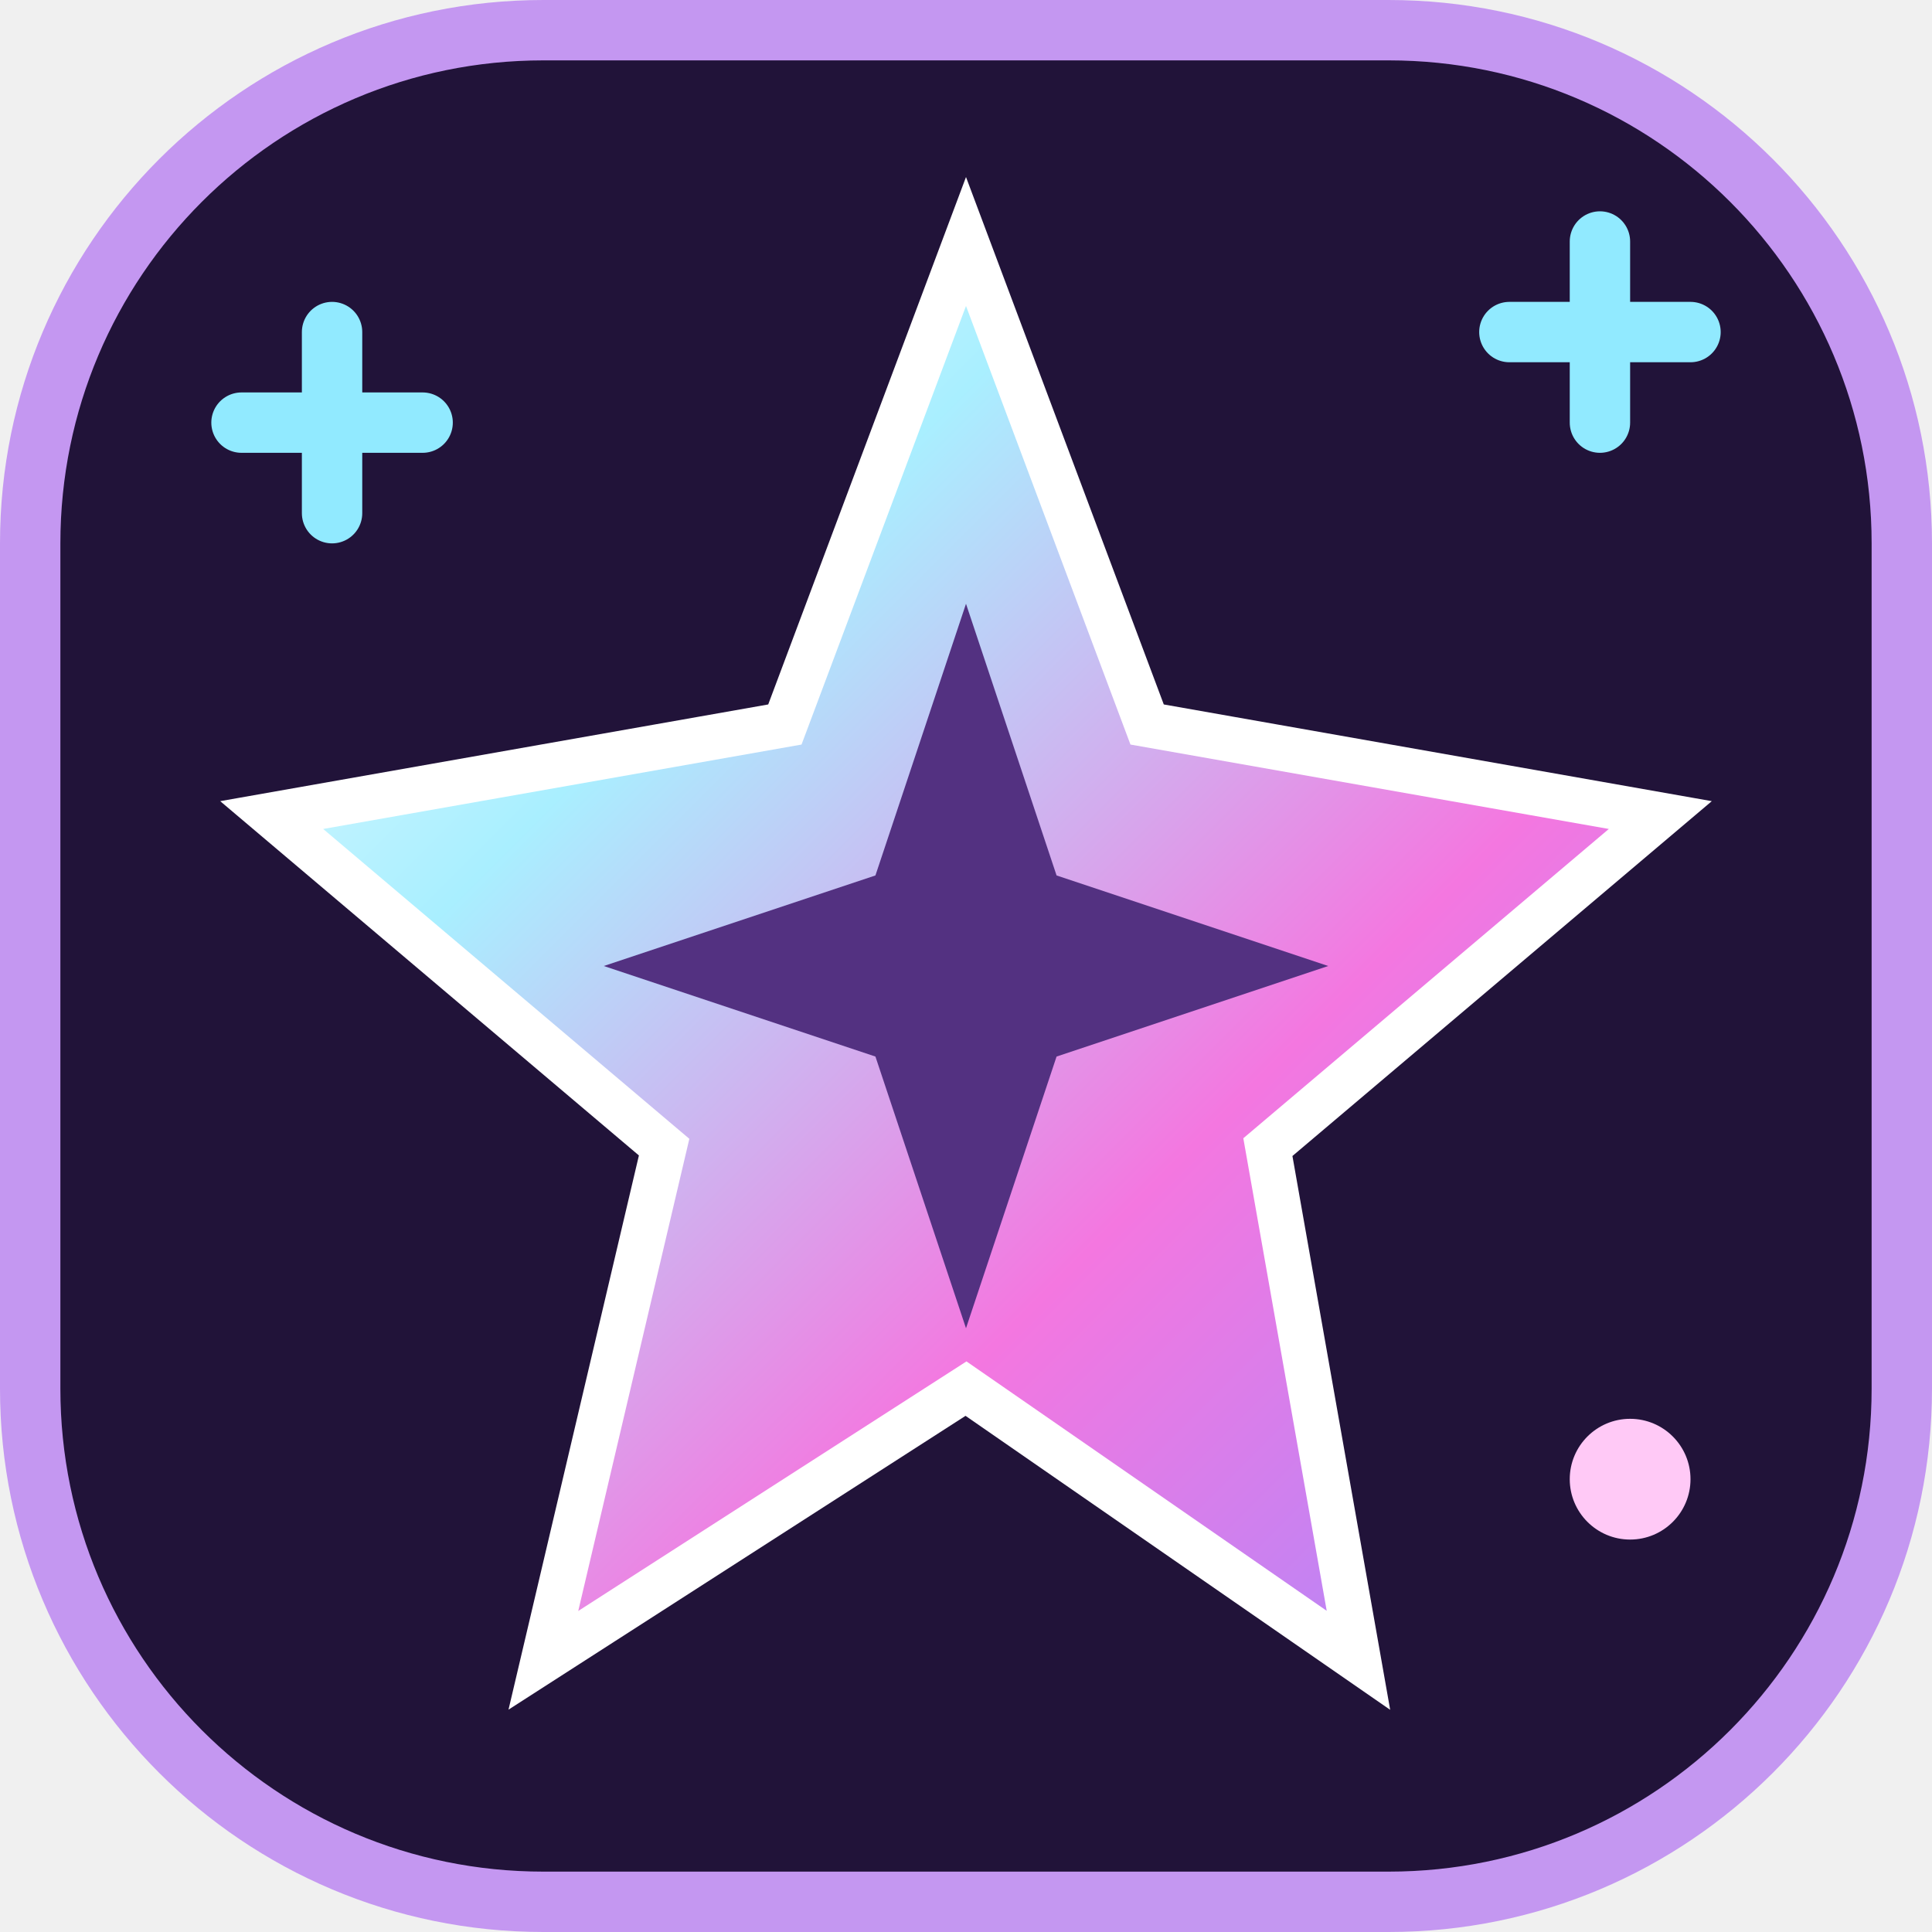
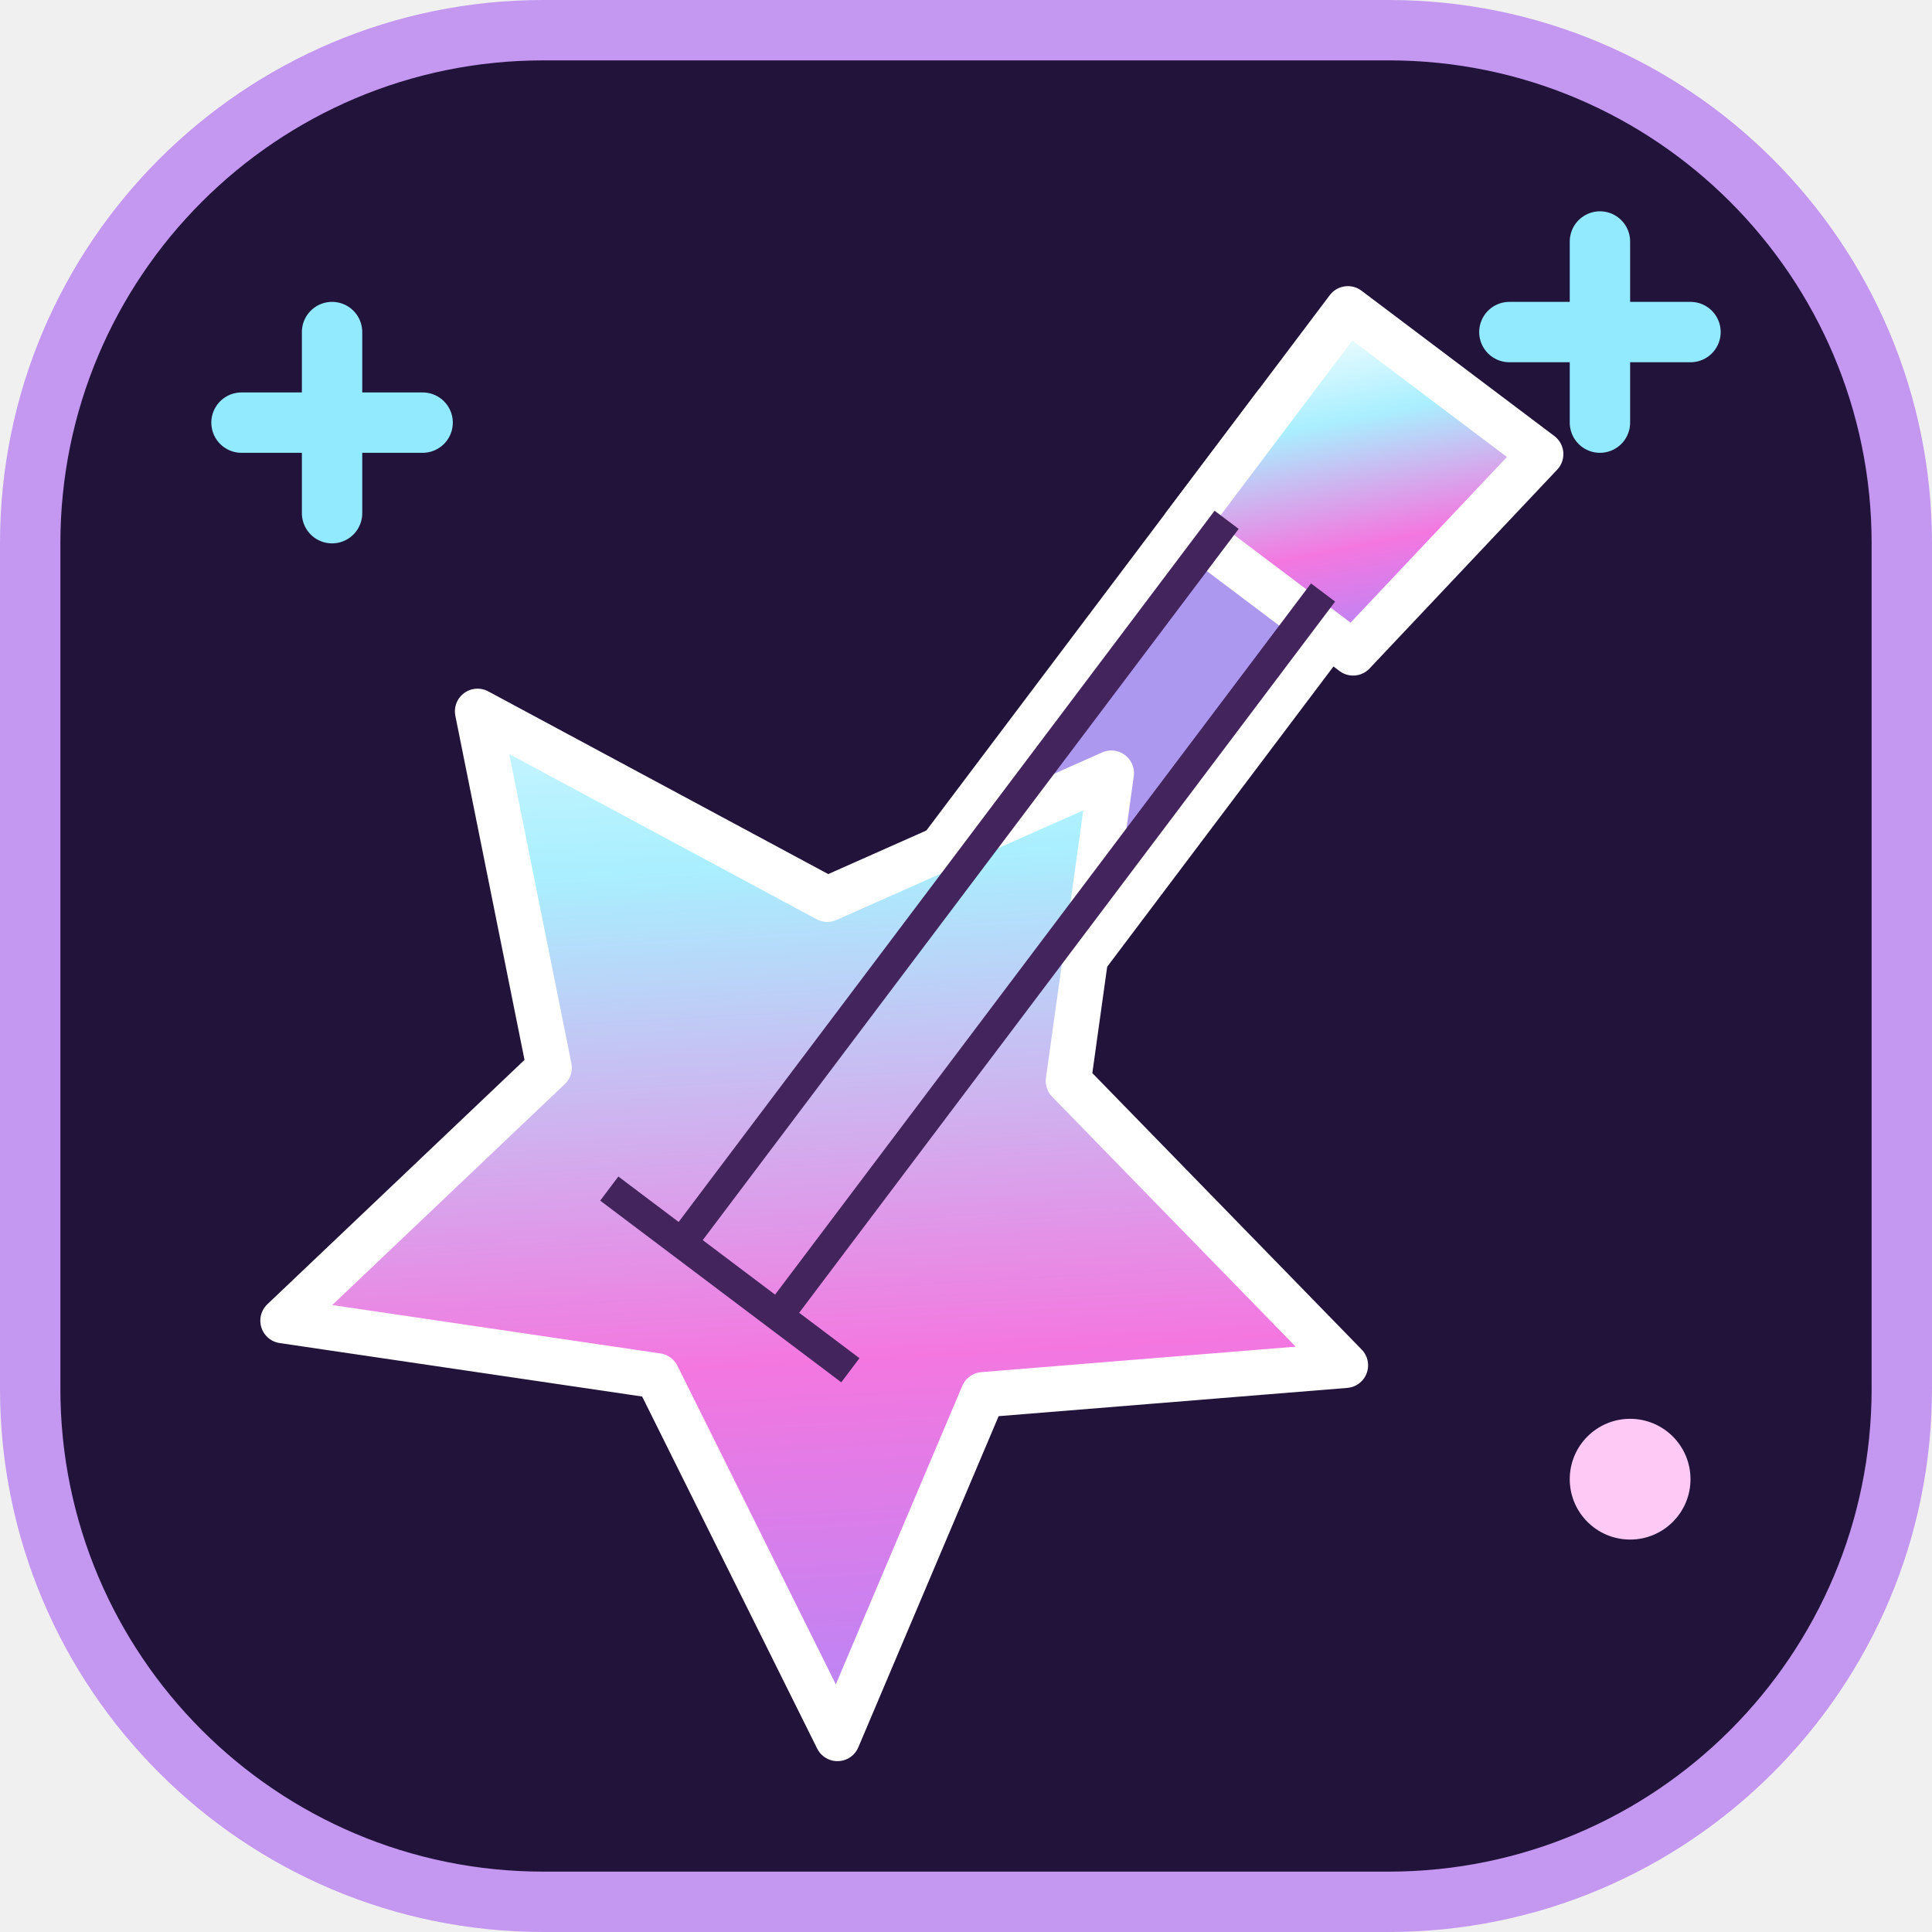
<svg xmlns="http://www.w3.org/2000/svg" viewBox="0 0 64 64">
  <defs>
    <linearGradient id="s" x2="1" y2="1">
      <stop stop-color="#fff" />
      <stop offset=".3" stop-color="#a9efff" />
      <stop offset=".65" stop-color="#f477e0" />
      <stop offset="1" stop-color="#a28bff" />
    </linearGradient>
  </defs>
  <rect x="1" y="1" width="62" height="62" rx="17" fill="#211339" stroke="#c497f1" stroke-width="2" />
-   <path d="M32 8L38 24L55 27L42 38L45 55L32 46L18 55L22 38L9 27L26 24Z" fill="url(#s)" stroke="#fff" stroke-width="1.5" />
-   <path d="M32 20L35 29L44 32L35 35L32 44L29 35L20 32L29 29Z" fill="#533181" />
+   <g transform="rotate(37 32 32)" stroke="#fff" stroke-width="1.5" stroke-linejoin="round">
+     <path d="M29 11h6v24h-6z" fill="#ad98f0" />
+     <path d="M29 7h8l-1 9h-7z" fill="url(#s)" />
+     <path d="M32 24l5 9 13 2-9 8 3 12-12-6-11 6 2-12-9-8 13-2z" fill="url(#s)" />
+     <path d="M30 15v30m4-30v30m-7 0h10" stroke="#44245d" stroke-width="1" />
+   </g>
  <path d="M11 11V17M8 14H14M53 8V14M50 11H56" stroke="#91eaff" stroke-width="2" stroke-linecap="round" />
  <circle cx="54" cy="49" r="2" fill="#ffc9f6" />
</svg>
